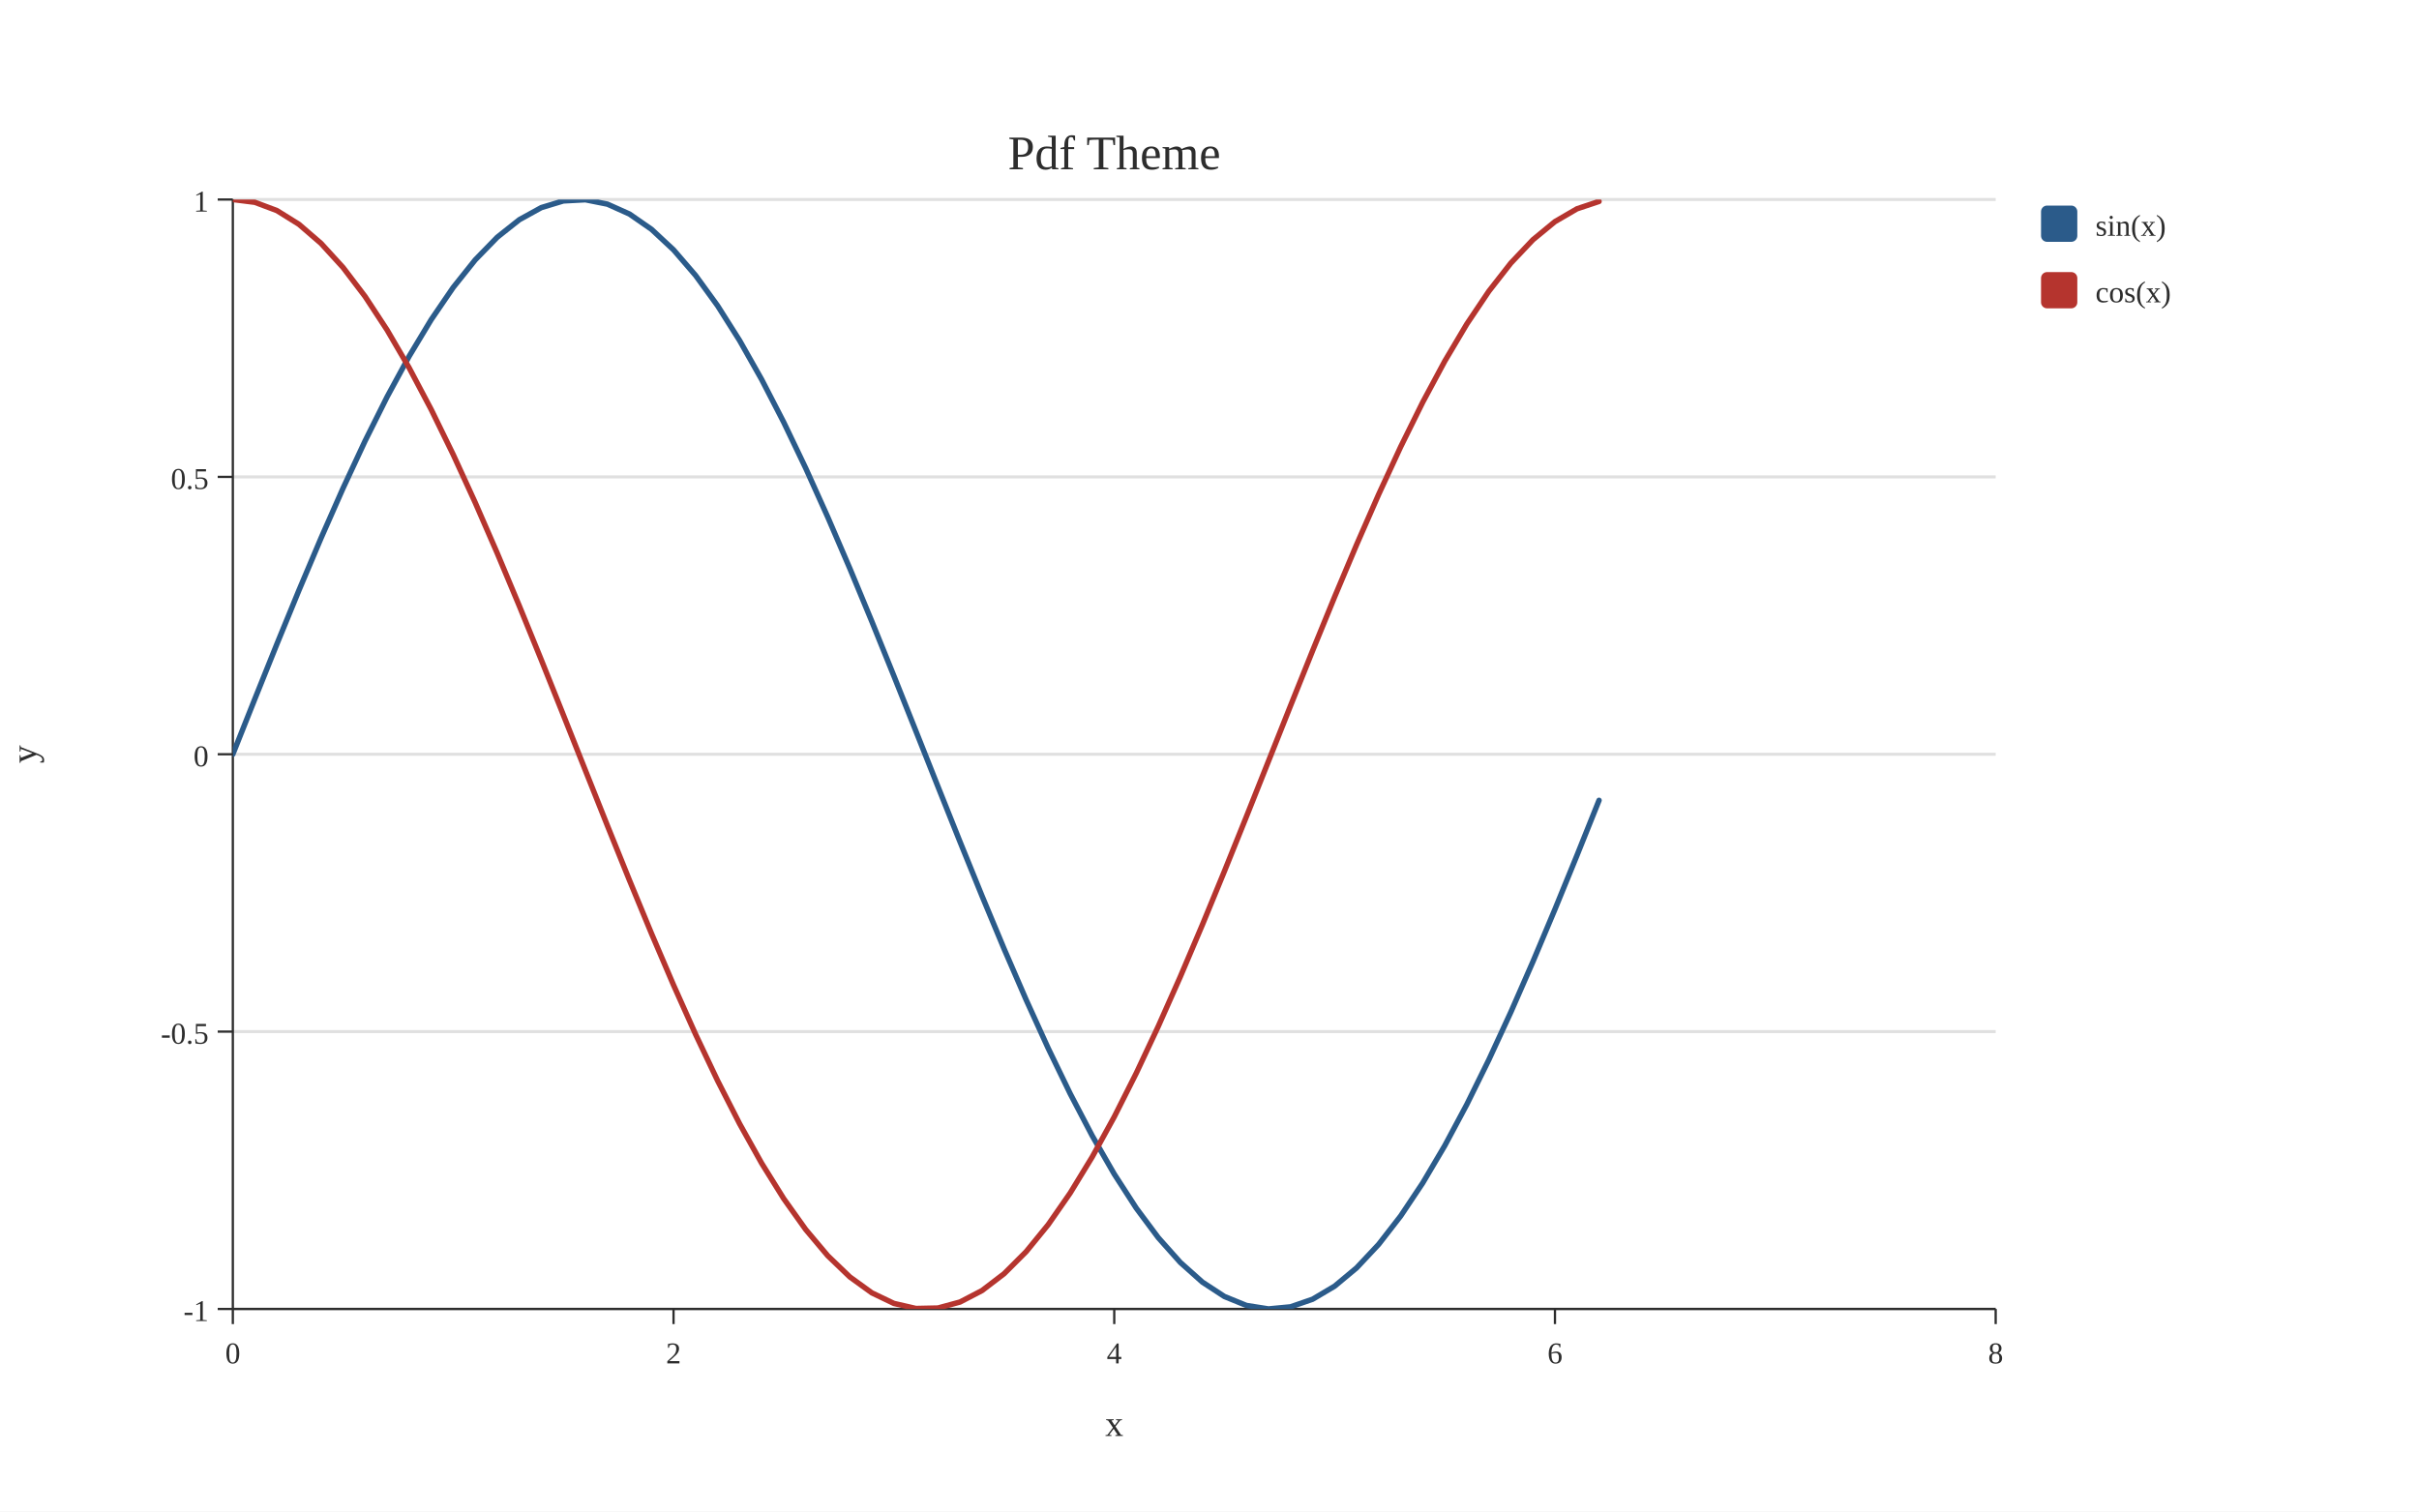
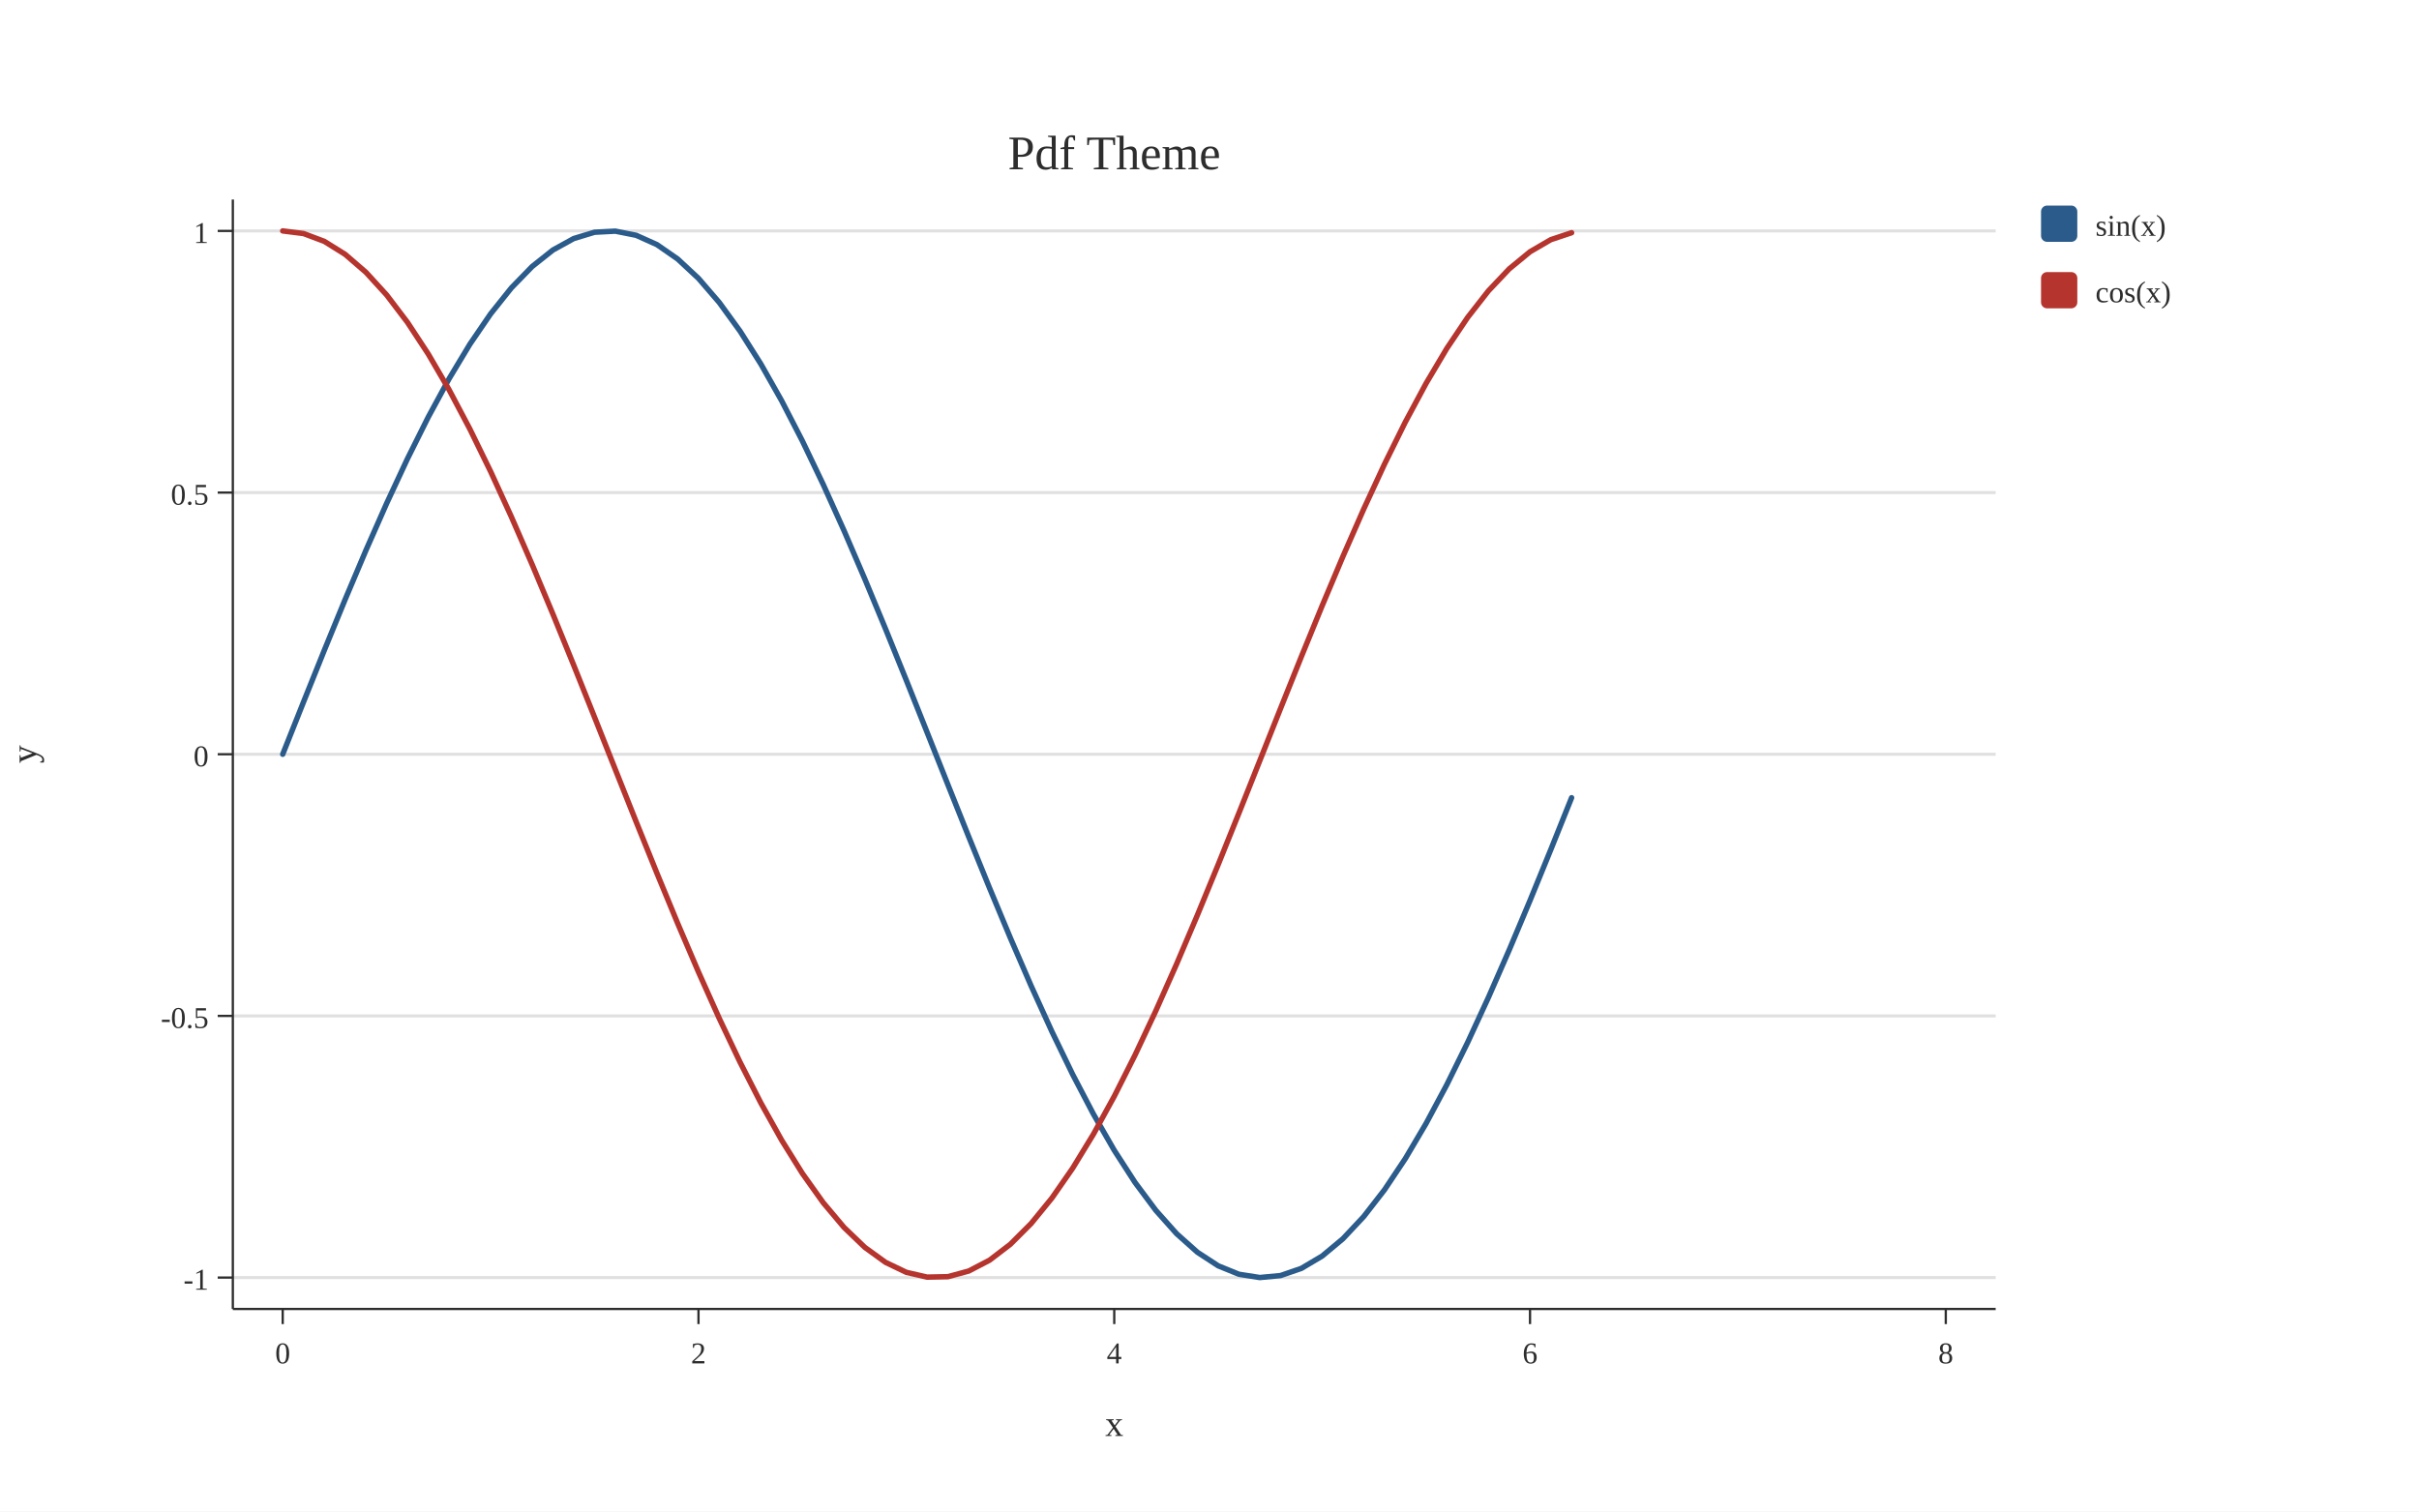
<svg xmlns="http://www.w3.org/2000/svg" width="800" height="500" viewBox="0 0 800.0 500.0">
  <defs>
    <clipPath id="plot-clip">
      <rect x="77" y="66" width="583" height="367" />
    </clipPath>
  </defs>
  <rect x="0" y="0" width="800" height="500" fill="#FFFFFF" />
-   <line x1="77" y1="433" x2="660" y2="433" stroke="#E0E0E0" stroke-width="1" />
-   <line x1="77" y1="341.25" x2="660" y2="341.25" stroke="#E0E0E0" stroke-width="1" />
+   <line x1="77" y1="422.613" x2="660" y2="422.613" stroke="#E0E0E0" stroke-width="1" />
+   <line x1="77" y1="336.057" x2="660" y2="336.057" stroke="#E0E0E0" stroke-width="1" />
  <line x1="77" y1="249.5" x2="660" y2="249.5" stroke="#E0E0E0" stroke-width="1" />
-   <line x1="77" y1="157.75" x2="660" y2="157.75" stroke="#E0E0E0" stroke-width="1" />
-   <line x1="77" y1="66" x2="660" y2="66" stroke="#E0E0E0" stroke-width="1" />
+   <line x1="77" y1="162.943" x2="660" y2="162.943" stroke="#E0E0E0" stroke-width="1" />
+   <line x1="77" y1="76.387" x2="660" y2="76.387" stroke="#E0E0E0" stroke-width="1" />
  <line x1="77" y1="433" x2="660" y2="433" stroke="#2D2D2D" stroke-width="0.75" />
  <line x1="77" y1="66" x2="77" y2="433" stroke="#2D2D2D" stroke-width="0.75" />
  <g clip-path="url(#plot-clip)">
-     <polyline points="77,249.5 84.287,231.181 91.575,213.044 98.862,195.272 106.15,178.042 113.438,161.525 120.725,145.888 128.012,131.286 135.3,117.865 142.588,105.76 149.875,95.09 157.163,85.963 164.45,78.471 171.738,72.687 179.025,68.67 186.312,66.46 193.6,66.078 200.888,67.529 208.175,70.799 215.463,75.854 222.75,82.644 230.037,91.101 237.325,101.141 244.613,112.663 251.9,125.553 259.188,139.68 266.475,154.905 273.763,171.076 281.05,188.03 288.338,205.598 295.625,223.604 302.913,241.87 310.2,260.212 317.488,278.446 324.775,296.392 332.062,313.869 339.35,330.703 346.637,346.725 353.925,361.776 361.213,375.705 368.5,388.373 375.788,399.654 383.075,409.434 390.363,417.616 397.65,424.119 404.938,428.877 412.225,431.842 419.512,432.986 426.8,432.296 434.088,429.78 441.375,425.463 448.663,419.387 455.95,411.614 463.238,402.221 470.525,391.302 477.812,378.967 485.1,365.337 492.387,350.551 499.675,334.754 506.963,318.106 514.25,300.773 521.538,282.927 528.825,264.747" fill="none" stroke="#2B5B8A" stroke-width="1.8" stroke-linejoin="round" stroke-linecap="round" />
-     <polyline points="77,66 84.287,66.917 91.575,69.658 98.862,74.196 106.15,80.485 113.438,88.464 120.725,98.051 128.012,109.151 135.3,121.654 142.588,135.435 149.875,150.355 157.163,166.265 164.45,183.007 171.738,200.414 179.025,218.311 186.312,236.52 193.6,254.858 200.888,273.143 208.175,291.192 215.463,308.824 222.75,325.863 230.037,342.139 237.325,357.49 244.613,371.762 251.9,384.812 259.188,396.51 266.475,406.739 273.763,415.397 281.05,422.398 288.338,427.671 295.625,431.164 302.913,432.841 310.2,432.687 317.488,430.703 324.775,426.907 332.062,421.34 339.35,414.055 346.637,405.126 353.925,394.643 361.213,382.709 368.5,369.444 375.788,354.98 383.075,339.463 390.363,323.047 397.65,305.896 404.938,288.181 412.225,270.08 419.512,251.773 426.8,233.444 434.088,215.275 441.375,197.448 448.663,180.141 455.95,163.527 463.238,147.772 470.525,133.034 477.812,119.459 485.1,107.184 492.387,96.33 499.675,87.007 506.963,79.308 514.25,73.309 521.538,69.07 528.825,66.635" fill="none" stroke="#B5342E" stroke-width="1.8" stroke-linejoin="round" stroke-linecap="round" />
+     <polyline points="93.5,249.5 100.375,232.218 107.25,215.108 114.125,198.342 121,182.087 127.875,166.505 134.75,151.753 141.625,137.977 148.5,125.316 155.375,113.896 162.25,103.83 169.125,95.22 176,88.152 182.875,82.695 189.75,78.906 196.625,76.82 203.5,76.461 210.375,77.83 217.25,80.914 224.125,85.683 231,92.089 237.875,100.067 244.75,109.539 251.625,120.409 258.5,132.568 265.375,145.897 272.25,160.26 279.125,175.515 286,191.509 292.875,208.083 299.75,225.07 306.625,242.302 313.5,259.605 320.375,276.808 327.25,293.738 334.125,310.225 341,326.106 347.875,341.222 354.75,355.421 361.625,368.561 368.5,380.513 375.375,391.155 382.25,400.381 389.125,408.1 396,414.235 402.875,418.723 409.75,421.521 416.625,422.6 423.5,421.949 430.375,419.576 437.25,415.502 444.125,409.771 451,402.438 457.875,393.576 464.75,383.276 471.625,371.638 478.5,358.781 485.375,344.831 492.25,329.929 499.125,314.223 506,297.871 512.875,281.035 519.75,263.884" fill="none" stroke="#2B5B8A" stroke-width="1.8" stroke-linejoin="round" stroke-linecap="round" />
+     <polyline points="93.5,76.387 100.375,77.252 107.25,79.838 114.125,84.119 121,90.052 127.875,97.579 134.75,106.624 141.625,117.096 148.5,128.891 155.375,141.891 162.25,155.967 169.125,170.977 176,186.771 182.875,203.192 189.75,220.076 196.625,237.254 203.5,254.555 210.375,271.805 217.25,288.832 224.125,305.466 231,321.541 237.875,336.896 244.75,351.377 251.625,364.841 258.5,377.153 265.375,388.189 272.25,397.839 279.125,406.007 286,412.611 292.875,417.586 299.75,420.881 306.625,422.463 313.5,422.318 320.375,420.446 327.25,416.866 334.125,411.613 341,404.741 347.875,396.317 354.75,386.427 361.625,375.168 368.5,362.654 375.375,349.01 382.25,334.371 389.125,318.884 396,302.703 402.875,285.992 409.75,268.915 416.625,251.645 423.5,234.353 430.375,217.212 437.25,200.394 444.125,184.067 451,168.394 457.875,153.53 464.75,139.626 471.625,126.82 478.5,115.239 485.375,105 492.25,96.205 499.125,88.941 506,83.282 512.875,79.283 519.75,76.985" fill="none" stroke="#B5342E" stroke-width="1.8" stroke-linejoin="round" stroke-linecap="round" />
  </g>
-   <line x1="77" y1="433" x2="77" y2="438" stroke="#2D2D2D" stroke-width="0.75" />
-   <text x="77" y="451" font-family="Georgia, Times New Roman, serif" font-size="10" fill="#2D2D2D" text-anchor="middle">0</text>
-   <line x1="222.75" y1="433" x2="222.75" y2="438" stroke="#2D2D2D" stroke-width="0.75" />
-   <text x="222.75" y="451" font-family="Georgia, Times New Roman, serif" font-size="10" fill="#2D2D2D" text-anchor="middle">2</text>
+   <line x1="93.5" y1="433" x2="93.5" y2="438" stroke="#2D2D2D" stroke-width="0.75" />
+   <text x="93.5" y="451" font-family="Georgia, Times New Roman, serif" font-size="10" fill="#2D2D2D" text-anchor="middle">0</text>
+   <line x1="231" y1="433" x2="231" y2="438" stroke="#2D2D2D" stroke-width="0.75" />
+   <text x="231" y="451" font-family="Georgia, Times New Roman, serif" font-size="10" fill="#2D2D2D" text-anchor="middle">2</text>
  <line x1="368.5" y1="433" x2="368.5" y2="438" stroke="#2D2D2D" stroke-width="0.75" />
  <text x="368.5" y="451" font-family="Georgia, Times New Roman, serif" font-size="10" fill="#2D2D2D" text-anchor="middle">4</text>
-   <line x1="514.25" y1="433" x2="514.25" y2="438" stroke="#2D2D2D" stroke-width="0.75" />
-   <text x="514.25" y="451" font-family="Georgia, Times New Roman, serif" font-size="10" fill="#2D2D2D" text-anchor="middle">6</text>
-   <line x1="660" y1="433" x2="660" y2="438" stroke="#2D2D2D" stroke-width="0.75" />
-   <text x="660" y="451" font-family="Georgia, Times New Roman, serif" font-size="10" fill="#2D2D2D" text-anchor="middle">8</text>
-   <line x1="72" y1="433" x2="77" y2="433" stroke="#2D2D2D" stroke-width="0.75" />
-   <text x="69" y="437" font-family="Georgia, Times New Roman, serif" font-size="10" fill="#2D2D2D" text-anchor="end">-1</text>
-   <line x1="72" y1="341.25" x2="77" y2="341.25" stroke="#2D2D2D" stroke-width="0.75" />
-   <text x="69" y="345.25" font-family="Georgia, Times New Roman, serif" font-size="10" fill="#2D2D2D" text-anchor="end">-0.5</text>
+   <line x1="506" y1="433" x2="506" y2="438" stroke="#2D2D2D" stroke-width="0.75" />
+   <text x="506" y="451" font-family="Georgia, Times New Roman, serif" font-size="10" fill="#2D2D2D" text-anchor="middle">6</text>
+   <line x1="643.5" y1="433" x2="643.5" y2="438" stroke="#2D2D2D" stroke-width="0.75" />
+   <text x="643.5" y="451" font-family="Georgia, Times New Roman, serif" font-size="10" fill="#2D2D2D" text-anchor="middle">8</text>
+   <line x1="72" y1="422.613" x2="77" y2="422.613" stroke="#2D2D2D" stroke-width="0.75" />
+   <text x="69" y="426.613" font-family="Georgia, Times New Roman, serif" font-size="10" fill="#2D2D2D" text-anchor="end">-1</text>
+   <line x1="72" y1="336.057" x2="77" y2="336.057" stroke="#2D2D2D" stroke-width="0.75" />
+   <text x="69" y="340.057" font-family="Georgia, Times New Roman, serif" font-size="10" fill="#2D2D2D" text-anchor="end">-0.5</text>
  <line x1="72" y1="249.5" x2="77" y2="249.5" stroke="#2D2D2D" stroke-width="0.75" />
  <text x="69" y="253.5" font-family="Georgia, Times New Roman, serif" font-size="10" fill="#2D2D2D" text-anchor="end">0</text>
-   <line x1="72" y1="157.75" x2="77" y2="157.75" stroke="#2D2D2D" stroke-width="0.75" />
-   <text x="69" y="161.75" font-family="Georgia, Times New Roman, serif" font-size="10" fill="#2D2D2D" text-anchor="end">0.5</text>
-   <line x1="72" y1="66" x2="77" y2="66" stroke="#2D2D2D" stroke-width="0.75" />
-   <text x="69" y="70" font-family="Georgia, Times New Roman, serif" font-size="10" fill="#2D2D2D" text-anchor="end">1</text>
+   <line x1="72" y1="162.943" x2="77" y2="162.943" stroke="#2D2D2D" stroke-width="0.75" />
+   <text x="69" y="166.943" font-family="Georgia, Times New Roman, serif" font-size="10" fill="#2D2D2D" text-anchor="end">0.5</text>
+   <line x1="72" y1="76.387" x2="77" y2="76.387" stroke="#2D2D2D" stroke-width="0.75" />
+   <text x="69" y="80.387" font-family="Georgia, Times New Roman, serif" font-size="10" fill="#2D2D2D" text-anchor="end">1</text>
  <text x="368.5" y="56" font-family="Georgia, Times New Roman, serif" font-size="16" fill="#2D2D2D" text-anchor="middle">Pdf Theme</text>
  <text x="368.5" y="475" font-family="Georgia, Times New Roman, serif" font-size="12" fill="#2D2D2D" text-anchor="middle">x</text>
  <text x="12" y="249.5" font-family="Georgia, Times New Roman, serif" font-size="12" fill="#2D2D2D" text-anchor="middle" transform="rotate(-90,12,249.5)">y</text>
  <rect x="675" y="68" width="12" height="12" fill="#2B5B8A" rx="2" />
  <text x="693" y="78" font-family="Georgia, Times New Roman, serif" font-size="10" fill="#2D2D2D" text-anchor="start">sin(x)</text>
  <rect x="675" y="90" width="12" height="12" fill="#B5342E" rx="2" />
  <text x="693" y="100" font-family="Georgia, Times New Roman, serif" font-size="10" fill="#2D2D2D" text-anchor="start">cos(x)</text>
</svg>
